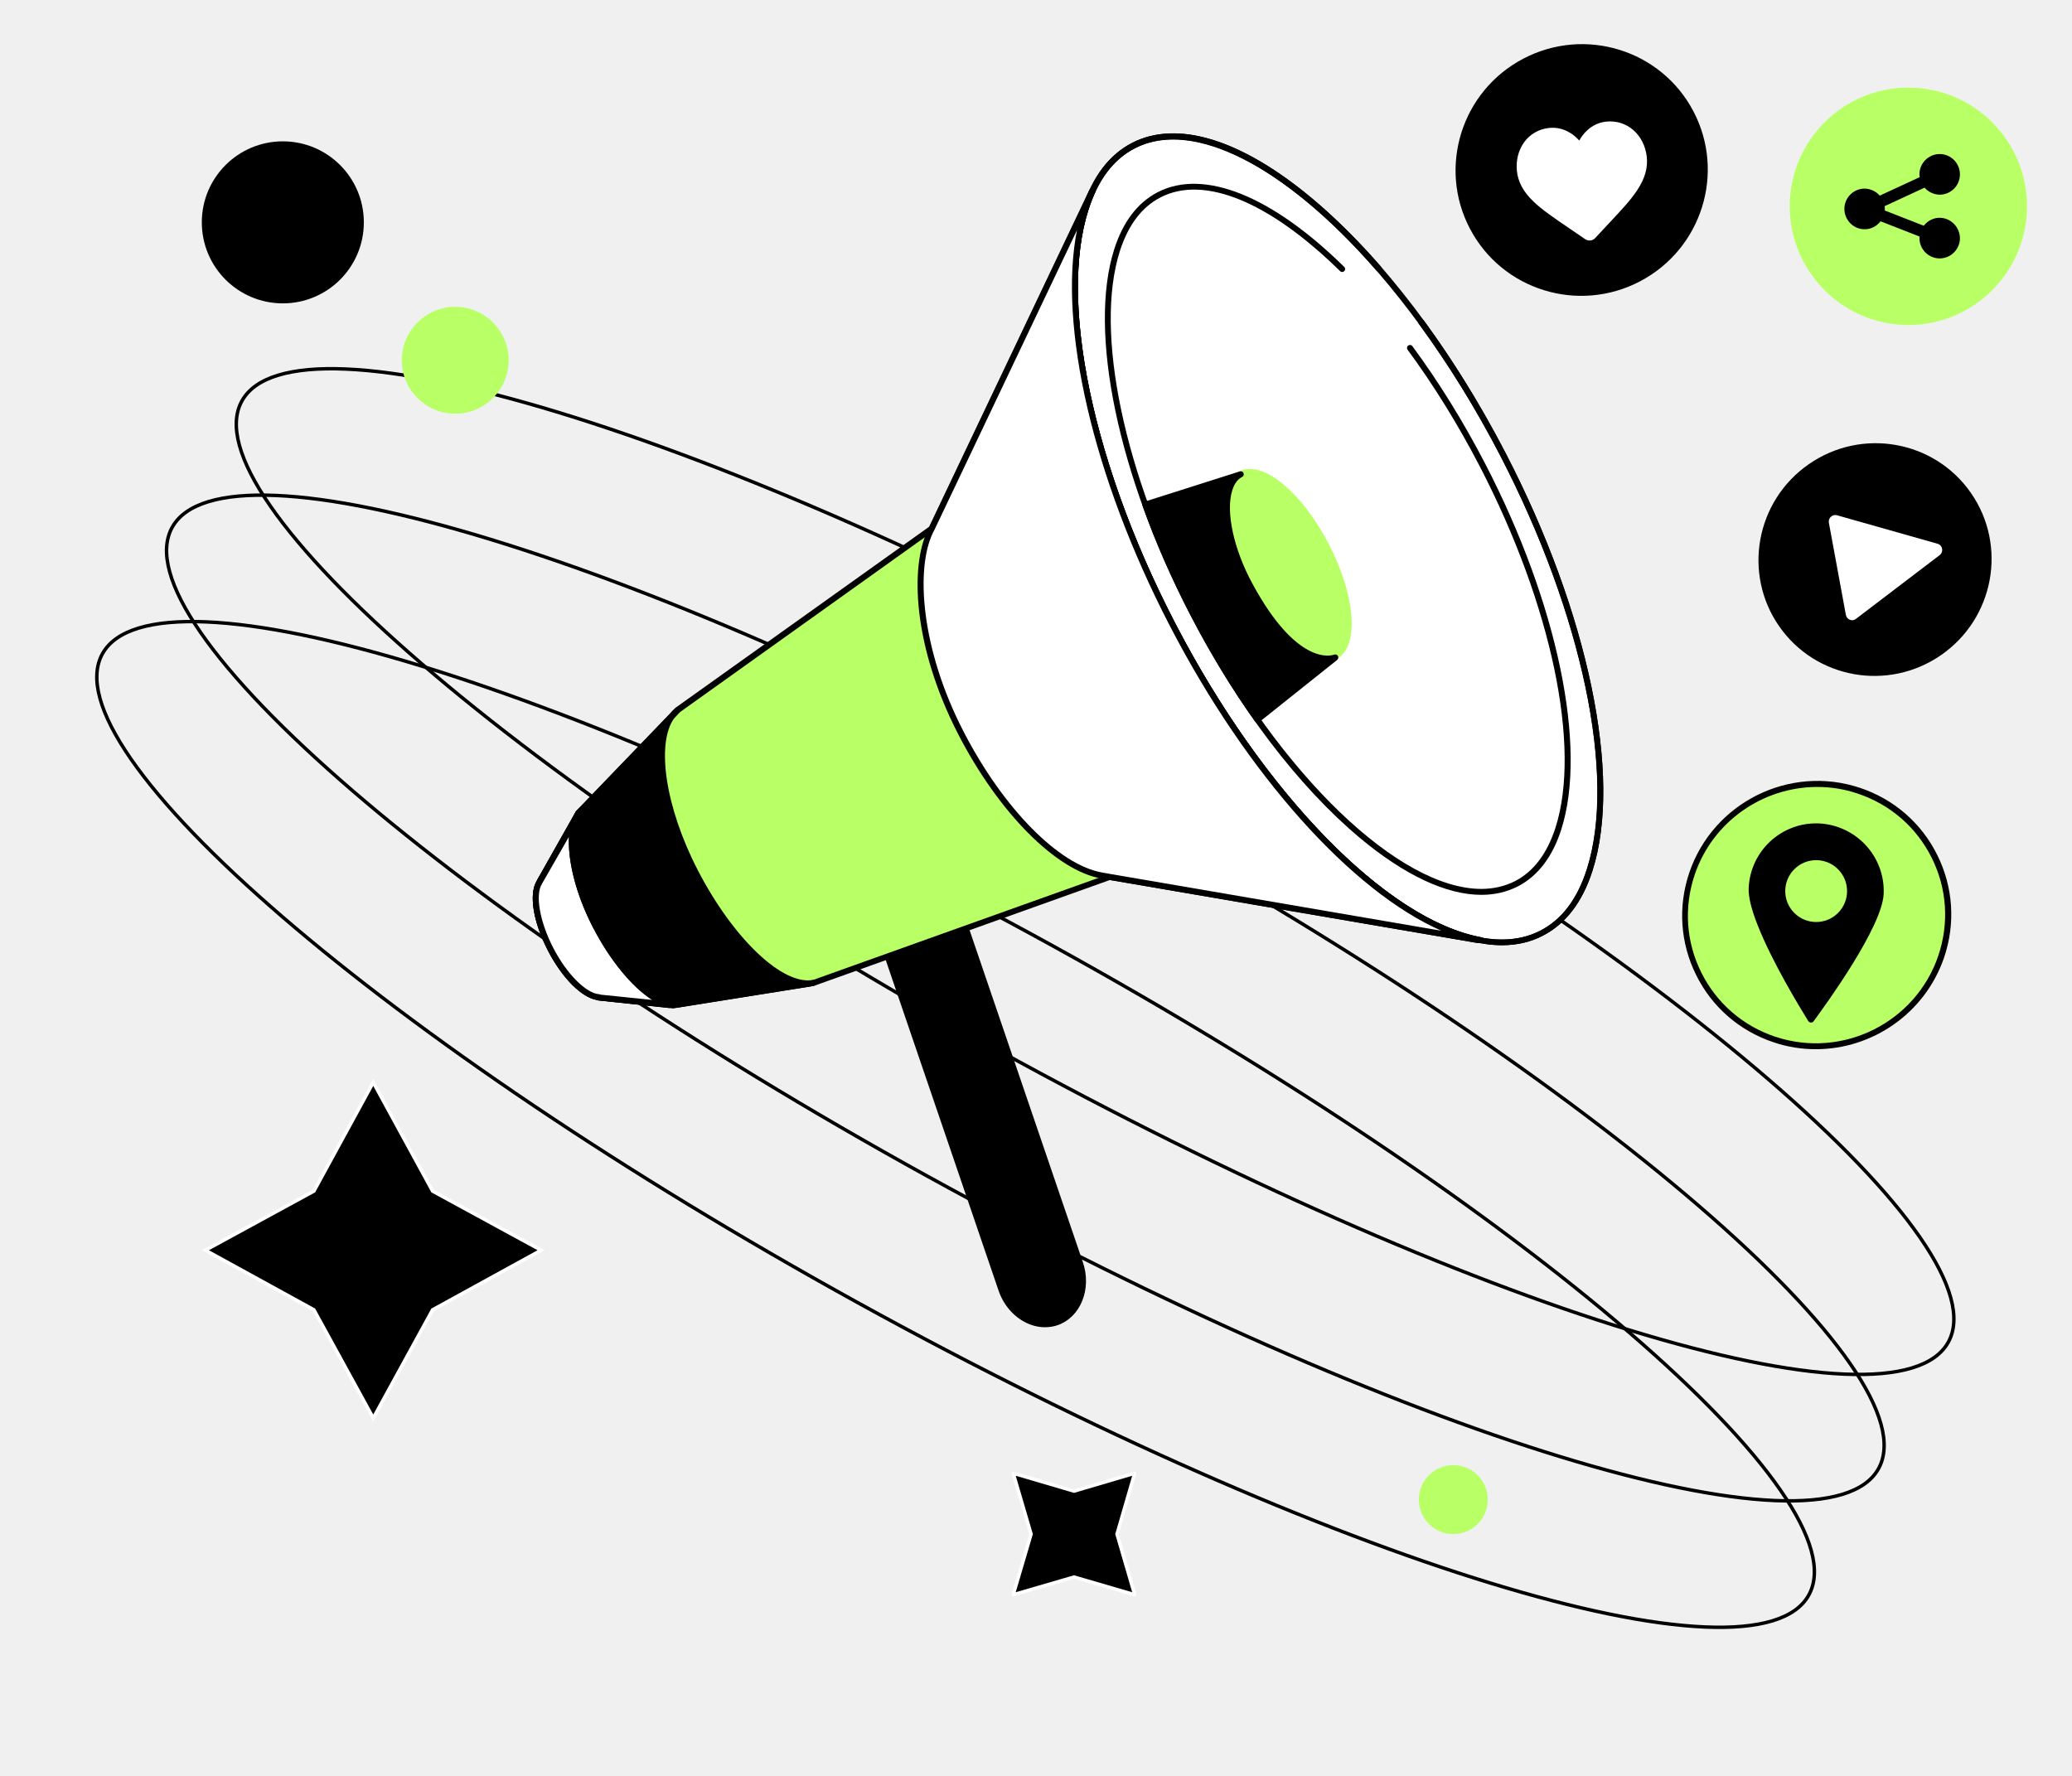
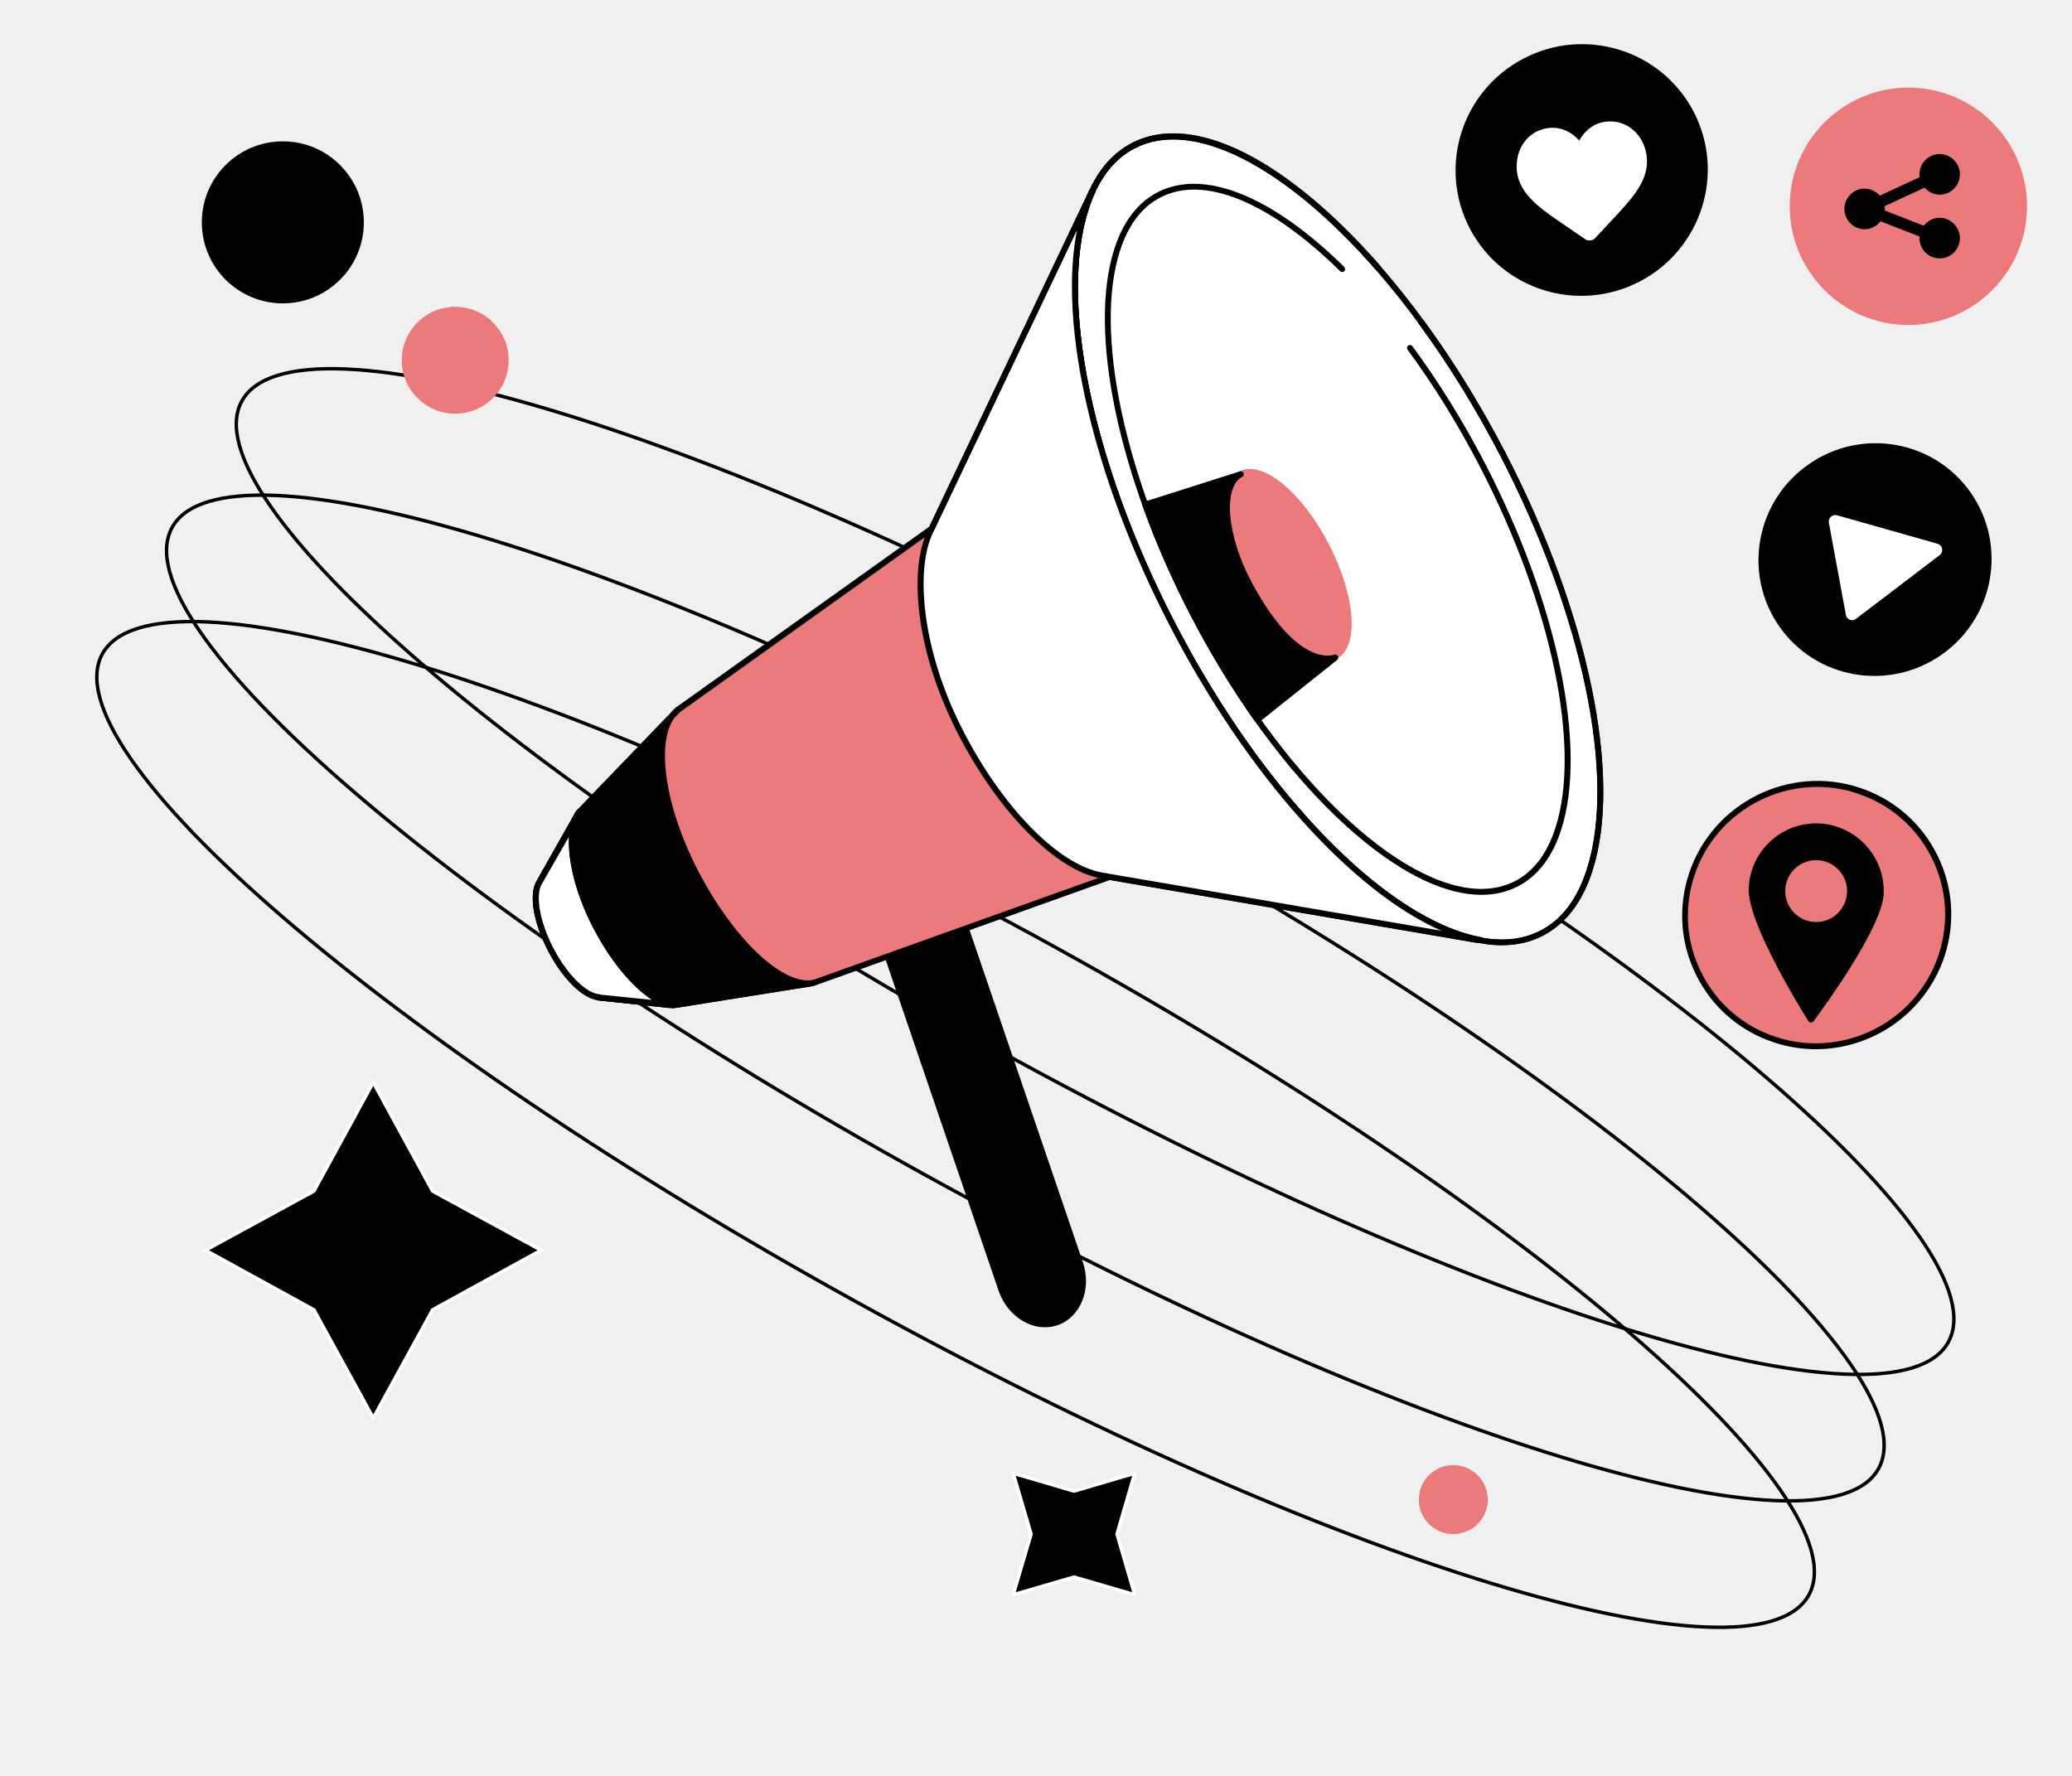
<svg xmlns="http://www.w3.org/2000/svg" width="601" height="515" viewBox="0 0 601 515" fill="none">
  <g clip-path="url(#clip0_332_1228)">
    <path d="M311.536 432.535L329.137 427.349L324.001 445L329.137 462.601L311.536 457.465L293.885 462.601L299.07 445L293.885 427.349L311.536 432.535Z" fill="black" stroke="white" stroke-miterlimit="10" />
  </g>
  <g clip-path="url(#clip1_332_1228)">
    <path d="M125.484 345.509L156.96 362.659L125.484 379.947L108.266 411.354L91.047 379.947L59.571 362.659L91.047 345.509L108.266 313.964L125.484 345.509Z" fill="black" stroke="white" stroke-miterlimit="10" />
  </g>
  <path d="M565.117 389.333C563.218 392.777 559.679 395.268 554.584 396.813C549.486 398.359 542.874 398.943 534.913 398.6C518.992 397.913 497.791 393.524 472.776 385.868C422.756 370.558 357.594 342.216 289.155 304.465C220.715 266.715 161.982 226.717 122.349 192.575C102.53 175.501 87.508 159.909 78.434 146.81C73.897 140.259 70.864 134.355 69.452 129.218C68.04 124.084 68.26 119.762 70.16 116.319C72.059 112.875 75.598 110.384 80.693 108.839C85.791 107.293 92.403 106.709 100.364 107.052C116.285 107.739 137.486 112.128 162.501 119.784C212.521 135.094 277.683 163.436 346.122 201.187C414.562 238.937 473.295 278.934 512.928 313.077C532.747 330.15 547.769 345.742 556.843 358.842C561.38 365.393 564.414 371.297 565.825 376.434C567.237 381.568 567.017 385.889 565.117 389.333Z" stroke="black" />
  <path d="M544.887 426.007C542.987 429.451 539.449 431.942 534.354 433.487C529.256 435.033 522.644 435.617 514.683 435.273C498.762 434.587 477.56 430.198 452.546 422.542C402.526 407.232 337.364 378.89 268.924 341.139C200.485 303.388 141.752 263.391 102.119 229.249C82.299 212.175 67.277 196.583 58.204 183.483C53.666 176.933 50.633 171.029 49.221 165.892C47.81 160.758 48.03 156.436 49.929 152.992C51.829 149.549 55.367 147.057 60.462 145.512C65.56 143.967 72.172 143.383 80.134 143.726C96.054 144.413 117.256 148.802 142.27 156.458C192.291 171.767 257.452 200.11 325.892 237.86C394.331 275.611 453.064 315.608 492.697 349.75C512.517 366.824 527.539 382.416 536.612 395.516C541.15 402.067 544.183 407.971 545.595 413.107C547.006 418.241 546.786 422.563 544.887 426.007Z" stroke="black" />
  <path d="M524.658 462.681C522.759 466.125 519.22 468.616 514.125 470.161C509.027 471.707 502.415 472.291 494.454 471.948C478.533 471.261 457.332 466.872 432.317 459.216C382.297 443.906 317.135 415.564 248.696 377.813C180.256 340.063 121.523 300.066 81.891 265.923C62.071 248.85 47.049 233.258 37.975 220.158C33.438 213.607 30.404 207.703 28.993 202.566C27.581 197.432 27.801 193.111 29.701 189.667C31.6 186.223 35.139 183.732 40.234 182.187C45.332 180.641 51.944 180.057 59.905 180.4C75.826 181.087 97.027 185.476 122.042 193.132C172.062 208.442 237.224 236.784 305.663 274.535C374.103 312.285 432.836 352.283 472.469 386.425C492.288 403.499 507.31 419.091 516.384 432.19C520.921 438.741 523.955 444.645 525.366 449.782C526.778 454.916 526.558 459.237 524.658 462.681Z" stroke="black" />
-   <circle cx="132.037" cy="104.5" r="15.5" fill="#B9FF66" />
-   <circle cx="421.537" cy="435" r="10" fill="#B9FF66" />
+   <circle cx="132.037" cy="104.5" r="15.5" fill="#ED7A7A" />
+   <circle cx="421.537" cy="435" r="10" fill="#ED7A7A" />
  <circle cx="82.037" cy="64.5" r="23.5" fill="black" />
  <path d="M306.509 383.59C300.205 385.744 293.001 381.475 290.495 374.071L251.496 259.81L274.284 252.015L313.322 366.433C315.828 373.758 312.774 381.436 306.509 383.59Z" fill="black" />
  <path d="M303.102 385C301.262 385 299.383 384.569 297.581 383.668C293.94 381.866 291.042 378.498 289.633 374.345L250.634 260.084C250.478 259.653 250.713 259.144 251.182 258.987L273.971 251.192C274.206 251.113 274.441 251.113 274.636 251.231C274.832 251.348 274.989 251.505 275.067 251.74L314.105 366.159C316.728 373.914 313.439 382.101 306.744 384.412C305.608 384.804 304.355 385 303.102 385ZM252.592 260.358L291.317 373.797C292.57 377.518 295.154 380.574 298.364 382.14C300.949 383.394 303.729 383.629 306.235 382.767C312.03 380.769 314.849 373.562 312.5 366.707L273.736 253.111L252.592 260.358Z" fill="black" />
-   <path d="M270.251 153.382L196.521 205.988L167.821 235.798L156.544 255.736L156.505 255.892C154.273 259.339 155.565 267.291 159.755 275.399C163.866 283.39 169.661 288.953 173.733 289.266L173.616 289.344L195.268 291.695L235.794 285.231L321.818 254.443L428.751 272.775L429.495 272.814C402.635 267.8 366.377 231.88 340.025 181.076C313.713 130.31 305.334 80.132 316.885 55.376H316.845L270.838 152.128L270.251 153.382Z" fill="#B9FF66" />
+   <path d="M270.251 153.382L196.521 205.988L167.821 235.798L156.544 255.736L156.505 255.892C154.273 259.339 155.565 267.291 159.755 275.399C163.866 283.39 169.661 288.953 173.733 289.266L173.616 289.344L195.268 291.695L235.794 285.231L321.818 254.443L428.751 272.775L429.495 272.814C402.635 267.8 366.377 231.88 340.025 181.076C313.713 130.31 305.334 80.132 316.885 55.376H316.845L270.838 152.128L270.251 153.382Z" fill="#ED7A7A" />
  <path d="M447.266 270.603C473.694 256.873 468.583 194.629 435.852 131.577C403.121 68.525 355.163 28.541 328.736 42.271C302.308 56.001 307.419 118.245 340.15 181.297C372.881 244.349 420.839 284.333 447.266 270.603Z" fill="white" />
  <path d="M435.643 274.185C424.131 274.185 410.27 267.761 395.352 255.266C375.031 238.266 355.101 212.06 339.243 181.428C315.241 135.05 305.334 87.496 314.027 60.273C316.924 51.185 321.78 44.839 328.397 41.431C341.553 34.694 360.073 40.413 380.591 57.57C400.912 74.57 420.842 100.775 436.7 131.407C460.742 177.786 470.648 225.339 461.916 252.563C459.019 261.651 454.163 267.996 447.546 271.404C443.983 273.284 439.989 274.185 435.643 274.185ZM340.378 40.413C336.345 40.413 332.586 41.236 329.219 42.998C322.993 46.171 318.451 52.203 315.711 60.86C307.136 87.692 317.003 134.737 340.809 180.723C373.23 243.279 420.764 283.312 446.802 269.955C453.028 266.782 457.57 260.75 460.311 252.093C468.886 225.261 459.019 178.216 435.212 132.23C406.981 77.782 367.356 40.413 340.378 40.413Z" fill="black" />
  <path d="M435.643 274.185C424.131 274.185 410.27 267.761 395.352 255.266C375.031 238.265 355.101 212.06 339.243 181.428C315.241 135.05 305.334 87.496 314.027 60.273C316.924 51.185 321.78 44.839 328.397 41.431C337.207 36.887 348.718 38.023 361.679 44.682C374.091 51.067 387.521 62.388 400.599 77.39C400.912 77.743 400.873 78.291 400.521 78.605C400.168 78.918 399.62 78.879 399.307 78.526C372.76 48.051 345.899 34.42 329.219 42.998C322.993 46.171 318.451 52.203 315.711 60.86C307.136 87.692 317.003 134.737 340.809 180.723C369.001 235.132 408.665 272.54 435.604 272.54C439.637 272.54 443.396 271.717 446.763 269.955C452.989 266.782 457.531 260.75 460.272 252.093C468.847 225.261 458.98 178.216 435.173 132.23C428.086 118.52 420.098 105.632 411.523 93.92C411.249 93.529 411.328 92.98 411.719 92.706C412.111 92.432 412.659 92.51 412.933 92.902C421.586 104.692 429.574 117.658 436.739 131.446C460.742 177.785 470.648 225.339 461.916 252.563C459.019 261.65 454.163 267.996 447.546 271.404C443.983 273.284 439.989 274.185 435.643 274.185Z" fill="black" />
-   <path d="M387.303 190.339C393.426 187.158 392.248 172.751 384.673 158.159C377.098 143.567 365.995 134.316 359.872 137.497C353.75 140.678 354.928 155.085 362.503 169.677C370.077 184.269 381.181 193.52 387.303 190.339Z" fill="#B9FF66" />
-   <path d="M384.624 191.848C377.889 191.848 368.492 183.152 361.718 170.03C356.08 159.14 353.77 147.937 355.845 141.474C356.589 139.202 357.803 137.596 359.486 136.734C366.143 133.326 377.537 142.61 385.446 157.847C391.085 168.737 393.395 179.94 391.32 186.403C390.576 188.675 389.362 190.281 387.678 191.143C386.738 191.613 385.72 191.848 384.624 191.848ZM362.54 137.714C361.718 137.714 360.935 137.87 360.269 138.223C358.977 138.889 358.038 140.142 357.45 141.983C355.532 148.016 357.764 158.748 363.206 169.246C370.411 183.152 381.257 192.514 386.856 189.615C388.148 188.949 389.088 187.696 389.675 185.855C391.594 179.783 389.323 169.09 383.919 158.592C377.576 146.41 368.492 137.714 362.54 137.714Z" fill="#B9FF66" />
+   <path d="M387.303 190.339C393.426 187.158 392.248 172.751 384.673 158.159C377.098 143.567 365.995 134.316 359.872 137.497C353.75 140.678 354.928 155.085 362.503 169.677C370.077 184.269 381.181 193.52 387.303 190.339Z" fill="#ED7A7A" />
+   <path d="M384.624 191.848C377.889 191.848 368.492 183.152 361.718 170.03C356.08 159.14 353.77 147.937 355.845 141.474C356.589 139.202 357.803 137.596 359.486 136.734C366.143 133.326 377.537 142.61 385.446 157.847C391.085 168.737 393.395 179.94 391.32 186.403C390.576 188.675 389.362 190.281 387.678 191.143C386.738 191.613 385.72 191.848 384.624 191.848ZM362.54 137.714C361.718 137.714 360.935 137.87 360.269 138.223C358.977 138.889 358.038 140.142 357.45 141.983C355.532 148.016 357.764 158.748 363.206 169.246C370.411 183.152 381.257 192.514 386.856 189.615C388.148 188.949 389.088 187.696 389.675 185.855C391.594 179.783 389.323 169.09 383.919 158.592C377.576 146.41 368.492 137.714 362.54 137.714Z" fill="#ED7A7A" />
  <path d="M429.692 259.574C419.59 259.574 407.452 253.934 394.374 243.005C376.597 228.12 359.134 205.166 345.273 178.373C324.247 137.792 315.593 96.153 323.19 72.298C325.735 64.307 330.003 58.745 335.837 55.728C349.228 48.874 368.923 56.786 389.91 77.429C390.262 77.782 390.262 78.291 389.91 78.644C389.558 78.996 389.049 78.996 388.696 78.644C368.257 58.549 349.267 50.715 336.62 57.256C331.216 60.037 327.262 65.247 324.834 72.807C317.355 96.231 325.97 137.361 346.8 177.589C371.429 225.182 406.081 257.851 429.653 257.851C433.177 257.851 436.426 257.107 439.402 255.618C444.806 252.837 448.76 247.627 451.188 240.067C458.667 216.643 450.052 175.513 429.222 135.285C422.918 123.142 415.87 111.743 408.274 101.441C408 101.049 408.078 100.501 408.47 100.227C408.861 99.953 409.409 100.031 409.683 100.423C417.358 110.842 424.445 122.28 430.788 134.501C451.814 175.082 460.468 216.721 452.872 240.576C450.327 248.567 446.059 254.13 440.225 257.146C437.014 258.752 433.49 259.574 429.692 259.574Z" fill="black" />
  <path d="M195.308 292.517C195.269 292.517 195.23 292.517 195.23 292.517L173.577 290.167C173.46 290.167 173.342 290.128 173.225 290.05C168.761 289.344 163.123 283.704 159.011 275.791C154.626 267.448 153.334 259.3 155.722 255.462L155.762 255.344L167.038 235.367C167.077 235.289 167.117 235.249 167.156 235.21L195.857 205.401C195.896 205.362 195.935 205.323 195.974 205.284L269.508 152.794L316.024 54.984C316.141 54.789 316.298 54.632 316.533 54.554C316.768 54.475 317.003 54.475 317.199 54.593C317.629 54.789 317.825 55.298 317.629 55.729C305.844 80.994 315.163 131.211 340.77 180.645C366.417 230.157 402.165 266.821 429.692 271.874C430.122 271.953 430.436 272.344 430.396 272.814C430.357 273.245 429.966 273.559 429.535 273.598L428.791 273.559C428.752 273.559 428.713 273.559 428.674 273.559L321.936 255.266L236.108 285.976C236.069 285.976 235.991 286.015 235.951 286.015L195.426 292.478C195.387 292.517 195.348 292.517 195.308 292.517ZM174.204 288.522L195.308 290.794L235.638 284.331L321.623 253.581C321.78 253.542 321.897 253.503 322.054 253.542L418.141 269.994C392.181 258.595 361.836 224.947 339.321 181.468C316.964 138.301 306.979 94.469 312.461 66.775L271.035 153.735C270.956 153.852 270.878 153.97 270.761 154.048L197.11 206.655L168.526 236.307L157.249 256.284C157.249 256.323 157.21 256.363 157.21 256.363C155.174 259.535 156.545 267.37 160.499 275.008C164.376 282.49 169.975 288.13 173.812 288.404C173.969 288.404 174.086 288.444 174.204 288.522Z" fill="black" />
  <path d="M270.367 153.069L316.845 55.337H316.884C305.333 80.093 313.751 130.271 340.025 181.037C366.376 231.881 402.634 267.8 429.573 272.736L428.829 272.697L322.052 254.404L319.586 253.973C307.173 251.779 290.611 235.641 278.747 212.608C266.569 188.988 264.416 165.447 269.819 154.244L270.367 153.069Z" fill="white" />
  <path d="M429.573 273.598C429.534 273.598 429.573 273.598 429.573 273.598L428.79 273.558C428.751 273.558 428.711 273.558 428.672 273.558L321.896 255.266L319.429 254.835C306.312 252.524 289.671 235.719 277.964 213.039C264.69 187.265 264.025 164.311 269.036 153.891L269.624 152.716L316.101 55.024C316.218 54.828 316.375 54.671 316.61 54.593C316.845 54.514 317.08 54.514 317.276 54.632C317.706 54.828 317.902 55.337 317.706 55.768C305.921 81.033 315.24 131.25 340.847 180.684C366.494 230.196 402.243 266.86 429.769 271.913C430.199 271.992 430.513 272.383 430.473 272.853C430.356 273.245 430.004 273.598 429.573 273.598ZM312.381 66.775L271.151 153.46L270.563 154.635C265.591 164.977 267.04 188.087 279.491 212.217C290.963 234.466 307.134 250.918 319.742 253.111L322.209 253.542L418.1 269.994C392.14 258.595 361.795 224.947 339.281 181.467C316.923 138.301 306.939 94.469 312.381 66.775Z" fill="black" />
  <path d="M194.133 292.4C194.094 292.4 194.055 292.4 194.055 292.4L173.538 290.206C173.42 290.206 173.303 290.167 173.185 290.089C168.721 289.384 163.083 283.743 158.972 275.831C154.626 267.448 153.333 259.3 155.722 255.462L155.761 255.344L167.038 235.367C167.273 234.936 167.782 234.819 168.212 235.054C168.643 235.289 168.761 235.798 168.526 236.229L157.249 256.284C157.249 256.323 157.21 256.363 157.21 256.363C155.174 259.535 156.544 267.37 160.499 275.008C164.375 282.49 169.974 288.13 173.812 288.404C173.929 288.404 174.086 288.444 174.164 288.522L194.212 290.676C194.681 290.716 195.034 291.146 194.955 291.616C194.916 292.047 194.564 292.4 194.133 292.4Z" fill="black" />
  <path d="M195.503 291.538C188.847 291.068 179.528 281.628 172.754 268.584C165.589 254.756 163.905 240.459 168.29 235.367L156.583 255.736L156.505 255.892C154.273 259.339 155.565 267.291 159.755 275.399C163.866 283.39 169.661 288.953 173.733 289.266L173.616 289.344L195.503 291.538Z" fill="white" />
  <path d="M195.504 292.4C195.464 292.4 195.464 292.4 195.425 292.4C195.269 292.4 195.073 292.36 194.916 292.36L173.538 290.206C173.42 290.206 173.303 290.167 173.185 290.088C168.721 289.383 163.083 283.743 158.972 275.83C154.626 267.448 153.333 259.3 155.722 255.461L155.761 255.344L166.059 237.404C166.45 236.385 166.959 235.484 167.586 234.74C167.86 234.387 168.369 234.348 168.721 234.583C169.074 234.857 169.191 235.327 168.956 235.719L167.508 238.187C165.197 244.415 167.468 256.636 173.42 268.074C179.881 280.57 188.691 289.697 194.995 290.519L195.464 290.559C195.934 290.598 196.287 291.029 196.248 291.499C196.287 292.047 195.934 292.4 195.504 292.4ZM174.164 288.522L189.121 290.049C183.366 286.367 177.022 278.768 171.971 268.975C167.077 259.535 164.649 249.742 165.041 242.692L157.249 256.284C157.249 256.323 157.21 256.362 157.21 256.362C155.174 259.535 156.544 267.369 160.499 275.008C164.375 282.489 169.974 288.13 173.812 288.404C173.929 288.404 174.086 288.443 174.164 288.522Z" fill="black" />
  <path d="M234.345 285.388L236.068 285.035C226.749 286.994 212.026 272.892 201.65 252.876C191.039 232.429 189.042 212.021 196.56 205.988L195.581 206.968L168.368 235.249C163.905 240.263 165.549 254.639 172.754 268.544C179.684 281.941 189.512 291.499 196.208 291.459L234.345 285.388Z" fill="black" />
  <path d="M196.169 292.36C189.043 292.36 179.137 282.764 171.971 268.975C164.689 254.874 162.848 240.146 167.704 234.701L194.407 206.968C194.877 206.341 195.425 205.793 196.013 205.323C196.365 205.048 196.874 205.088 197.187 205.401C197.501 205.753 197.501 206.263 197.187 206.576L195.66 208.182C190.218 215.468 192.92 234.113 202.434 252.484C212.693 272.305 227.024 285.897 235.795 284.252L235.912 284.213C236.382 284.135 236.813 284.409 236.93 284.879C237.008 285.349 236.734 285.78 236.264 285.897C236.225 285.897 236.186 285.897 236.147 285.936L234.542 286.25H234.502L196.365 292.321C196.287 292.321 196.209 292.36 196.169 292.36ZM192.136 211.825L168.996 235.876C164.689 240.733 166.646 254.913 173.538 268.192C180.272 281.197 189.787 290.598 196.169 290.637L229.843 285.27C220.759 282.058 209.561 269.955 200.907 253.307C192.685 237.443 189.513 221.304 192.136 211.825Z" fill="black" />
  <path d="M359.878 137.479C353.731 140.612 354.631 155.145 362.462 169.638C375.579 193.885 386.034 191.025 387.248 190.594C387.287 190.594 387.287 190.634 387.248 190.634L364.733 208.77C358.116 199.486 351.812 189.145 346.017 177.981C340.496 167.288 335.837 156.633 332.156 146.292L359.878 137.479Z" fill="black" />
  <path d="M364.733 209.631C364.694 209.631 364.655 209.631 364.616 209.631C364.381 209.592 364.185 209.475 364.028 209.279C357.255 199.76 350.951 189.341 345.273 178.412C339.83 167.914 335.132 157.221 331.373 146.645C331.295 146.41 331.295 146.174 331.412 145.979C331.53 145.783 331.686 145.626 331.921 145.548L359.643 136.734C360.074 136.617 360.544 136.813 360.7 137.243C360.857 137.674 360.7 138.144 360.309 138.34C358.977 139.006 357.998 140.338 357.411 142.297C355.493 148.446 357.842 159.336 363.284 169.325C376.088 192.984 385.955 190.281 387.013 189.889C387.404 189.733 387.874 189.928 388.07 190.281C388.266 190.634 388.187 191.143 387.874 191.417L365.281 209.436C365.125 209.553 364.929 209.631 364.733 209.631ZM333.292 146.84C337.011 157.064 341.553 167.405 346.8 177.59C352.282 188.166 358.39 198.233 364.929 207.516L384.467 191.77C380.004 191.574 371.585 188.244 361.718 170.03C356.002 159.493 353.652 148.368 355.727 141.67C356.002 140.808 356.315 140.064 356.706 139.359L333.292 146.84Z" fill="black" />
  <path d="M475.723 81.597C493.623 72.194 500.547 50.116 491.187 32.285C481.827 14.454 459.729 7.623 441.829 17.027C423.929 26.43 417.006 48.508 426.365 66.339C435.725 84.17 457.823 91.001 475.723 81.597Z" fill="black" />
  <path d="M442.104 41.235C443.827 38.885 446.372 37.436 449.27 37.122C451.462 36.887 453.498 37.357 455.417 38.532C456.396 39.12 457.257 39.864 458.08 40.765C458.667 39.708 459.372 38.767 460.194 37.984C461.799 36.417 463.718 35.516 465.872 35.281C468.769 34.968 471.588 35.83 473.781 37.749C475.934 39.629 477.305 42.371 477.657 45.466C478.01 48.639 477.148 51.694 474.956 55.063C472.998 58.079 470.022 61.212 466.576 64.894C465.402 66.148 464.07 67.558 462.7 69.047C462.348 69.438 461.839 69.713 461.29 69.752C460.742 69.83 460.233 69.673 459.763 69.36C458.08 68.185 456.474 67.088 455.065 66.148C450.914 63.328 447.312 60.899 444.728 58.392C441.83 55.611 440.342 52.791 439.99 49.618C439.677 46.523 440.421 43.546 442.104 41.235Z" fill="white" />
-   <path d="M577.272 83.593C590.377 70.483 590.377 49.228 577.272 36.118C564.168 23.009 542.922 23.009 529.817 36.118C516.713 49.228 516.713 70.483 529.817 83.593C542.922 96.702 564.168 96.702 577.272 83.593Z" fill="#B9FF66" />
-   <path d="M553.539 94.273C534.587 94.273 519.121 78.84 519.121 59.842C519.121 40.883 534.548 25.411 553.539 25.411C572.529 25.411 587.956 40.844 587.956 59.842C587.956 78.801 572.529 94.273 553.539 94.273ZM553.539 27.134C535.527 27.134 520.844 41.784 520.844 59.842C520.844 77.861 535.488 92.55 553.539 92.55C571.55 92.55 586.233 77.9 586.233 59.842C586.233 41.823 571.589 27.134 553.539 27.134Z" fill="#B9FF66" />
+   <path d="M577.272 83.593C590.377 70.483 590.377 49.228 577.272 36.118C564.168 23.009 542.922 23.009 529.817 36.118C516.713 49.228 516.713 70.483 529.817 83.593C542.922 96.702 564.168 96.702 577.272 83.593Z" fill="#ED7A7A" />
+   <path d="M553.539 94.273C534.587 94.273 519.121 78.84 519.121 59.842C519.121 40.883 534.548 25.411 553.539 25.411C572.529 25.411 587.956 40.844 587.956 59.842C587.956 78.801 572.529 94.273 553.539 94.273ZM553.539 27.134C535.527 27.134 520.844 41.784 520.844 59.842C520.844 77.861 535.488 92.55 553.539 92.55C571.55 92.55 586.233 77.9 586.233 59.842C586.233 41.823 571.589 27.134 553.539 27.134Z" fill="#ED7A7A" />
  <path d="M562.622 63.171C560.743 63.171 559.098 64.072 558.002 65.482L546.686 61.056C546.686 60.899 546.725 60.782 546.725 60.625C546.725 60.351 546.686 60.077 546.647 59.803L558.237 54.436C559.294 55.651 560.86 56.434 562.622 56.473C565.833 56.473 568.495 53.849 568.495 50.597C568.495 47.346 565.872 44.683 562.622 44.683C559.411 44.683 556.749 47.307 556.749 50.558C556.749 50.833 556.788 51.107 556.827 51.381L545.237 56.747C544.18 55.533 542.614 54.75 540.852 54.71C537.641 54.71 534.979 57.335 534.979 60.586C534.979 63.837 537.602 66.501 540.852 66.501C542.731 66.501 544.376 65.6 545.472 64.19L556.788 68.616C556.788 68.773 556.749 68.89 556.749 69.047C556.749 72.298 559.372 74.962 562.622 74.962C565.833 74.962 568.495 72.337 568.495 69.086C568.456 65.835 565.833 63.211 562.622 63.171Z" fill="black" />
  <path d="M563.067 189.993C578.433 179.322 582.294 158.283 571.69 142.999C561.085 127.715 540.032 123.975 524.665 134.645C509.299 145.315 505.438 166.355 516.042 181.639C526.647 196.923 547.7 200.663 563.067 189.993Z" fill="black" />
  <path d="M535.411 178.373L530.478 151.619C530.243 150.248 531.496 149.112 532.827 149.465L561.998 157.73C563.486 158.161 563.838 160.08 562.624 161.02L538.348 179.509C537.291 180.371 535.685 179.783 535.411 178.373Z" fill="white" />
-   <path d="M543.535 299.582C562.512 290.34 570.452 267.553 561.271 248.686C552.09 229.819 529.264 222.016 510.287 231.258C491.311 240.499 483.371 263.286 492.552 282.153C501.733 301.02 524.559 308.823 543.535 299.582Z" fill="#B9FF66" />
+   <path d="M543.535 299.582C562.512 290.34 570.452 267.553 561.271 248.686C552.09 229.819 529.264 222.016 510.287 231.258C491.311 240.499 483.371 263.286 492.552 282.153C501.733 301.02 524.559 308.823 543.535 299.582Z" fill="#ED7A7A" />
  <path d="M526.718 304.347C522.646 304.347 518.495 303.72 514.462 302.349C504.595 299.059 496.607 292.165 491.987 282.842C487.367 273.559 486.662 263.022 489.99 253.151C496.881 232.821 519.043 221.735 539.443 228.512C549.31 231.802 557.298 238.696 561.918 248.019C566.539 257.303 567.243 267.84 563.915 277.711C558.355 294.006 543.045 304.347 526.718 304.347ZM527.109 228.277C511.486 228.277 496.842 238.148 491.556 253.738C488.385 263.178 489.05 273.245 493.475 282.098C497.899 290.99 505.535 297.61 514.971 300.743C534.47 307.206 555.653 296.63 562.232 277.202C565.403 267.761 564.737 257.694 560.313 248.842C555.888 239.95 548.253 233.33 538.817 230.196C534.94 228.865 530.986 228.277 527.109 228.277Z" fill="black" />
  <path d="M546.375 259.261C545.983 268.78 529.891 291.029 526.053 296.239C525.662 296.787 524.84 296.748 524.487 296.16C522.06 292.243 514.033 279.082 509.843 268.427C508.16 264.197 507.102 260.358 507.22 257.655C507.651 246.844 516.774 238.422 527.581 238.853C538.387 239.362 546.806 248.45 546.375 259.261Z" fill="black" />
-   <path d="M533.13 264.827C536.632 261.324 536.632 255.644 533.13 252.141C529.628 248.638 523.951 248.638 520.45 252.141C516.948 255.644 516.948 261.324 520.45 264.827C523.951 268.33 529.628 268.33 533.13 264.827Z" fill="#B9FF66" />
+   <path d="M533.13 264.827C536.632 261.324 536.632 255.644 533.13 252.141C529.628 248.638 523.951 248.638 520.45 252.141C516.948 255.644 516.948 261.324 520.45 264.827C523.951 268.33 529.628 268.33 533.13 264.827Z" fill="#ED7A7A" />
  <defs>
    <clipPath id="clip0_332_1228">
      <rect width="36" height="36" fill="white" transform="translate(293.537 427)" />
    </clipPath>
    <clipPath id="clip1_332_1228">
      <rect width="70.326" height="70.326" fill="white" transform="translate(108.266 313) rotate(45)" />
    </clipPath>
  </defs>
</svg>
